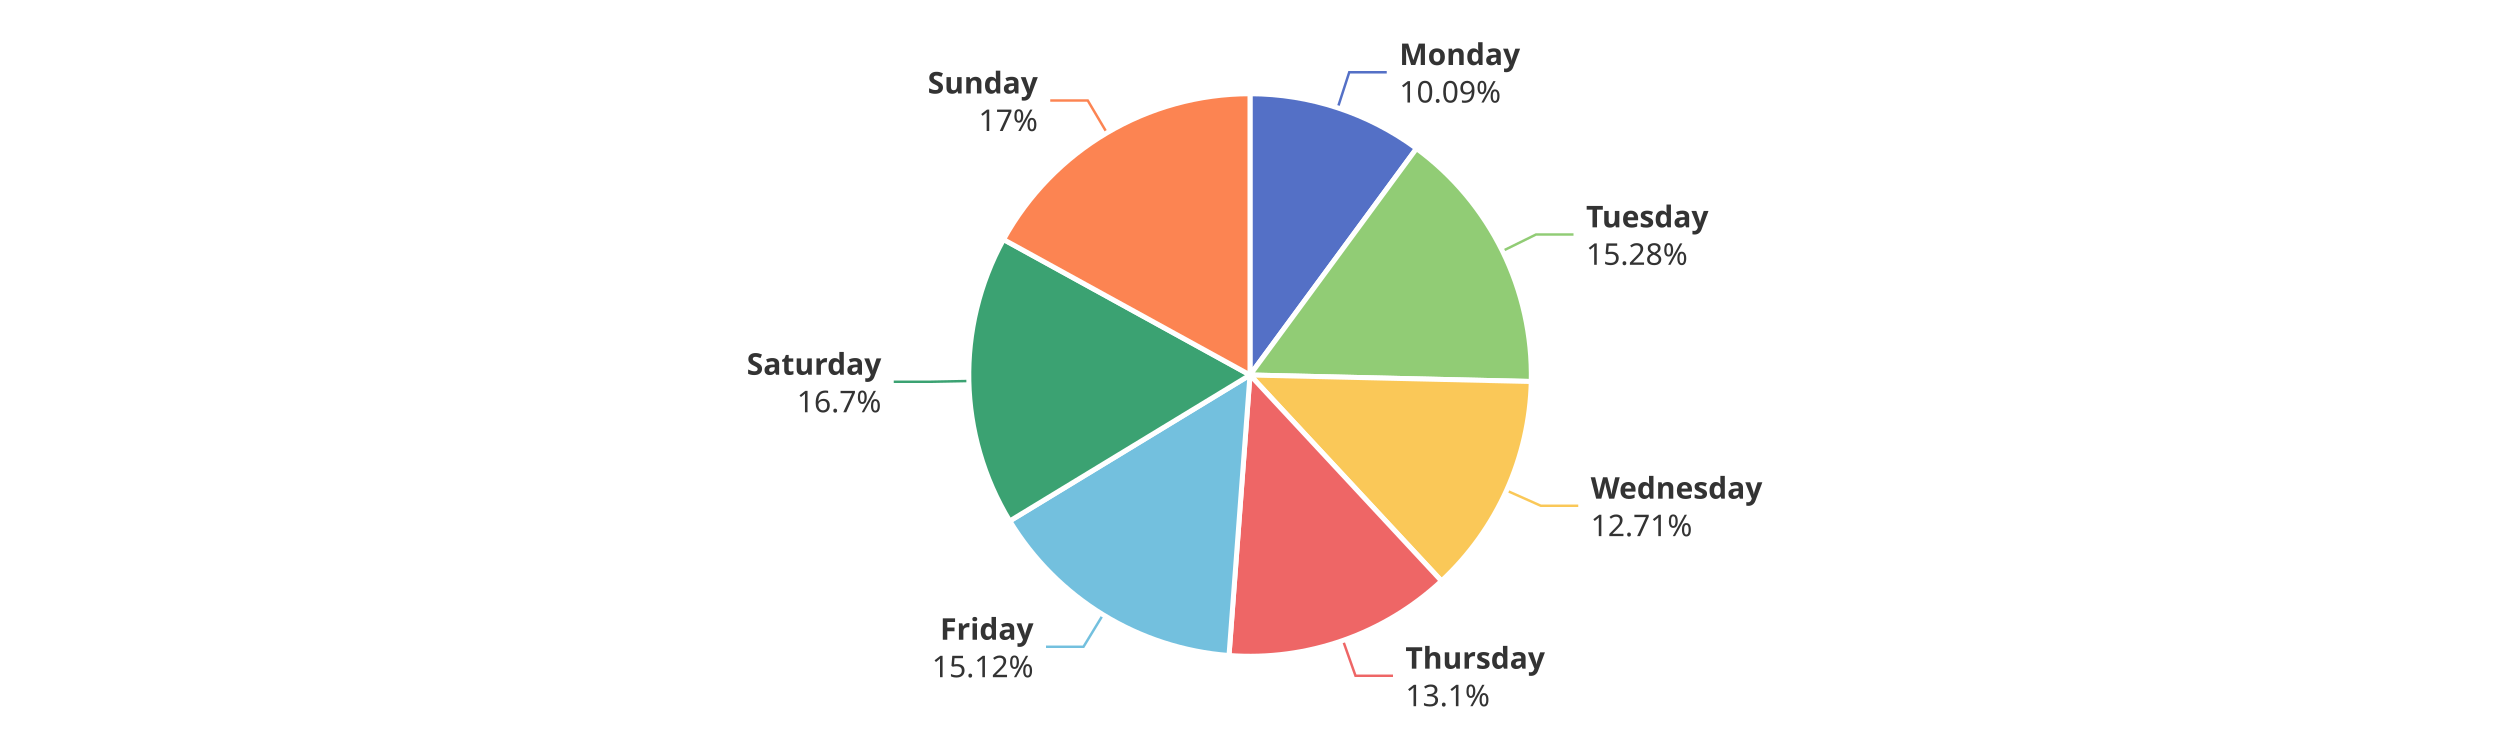
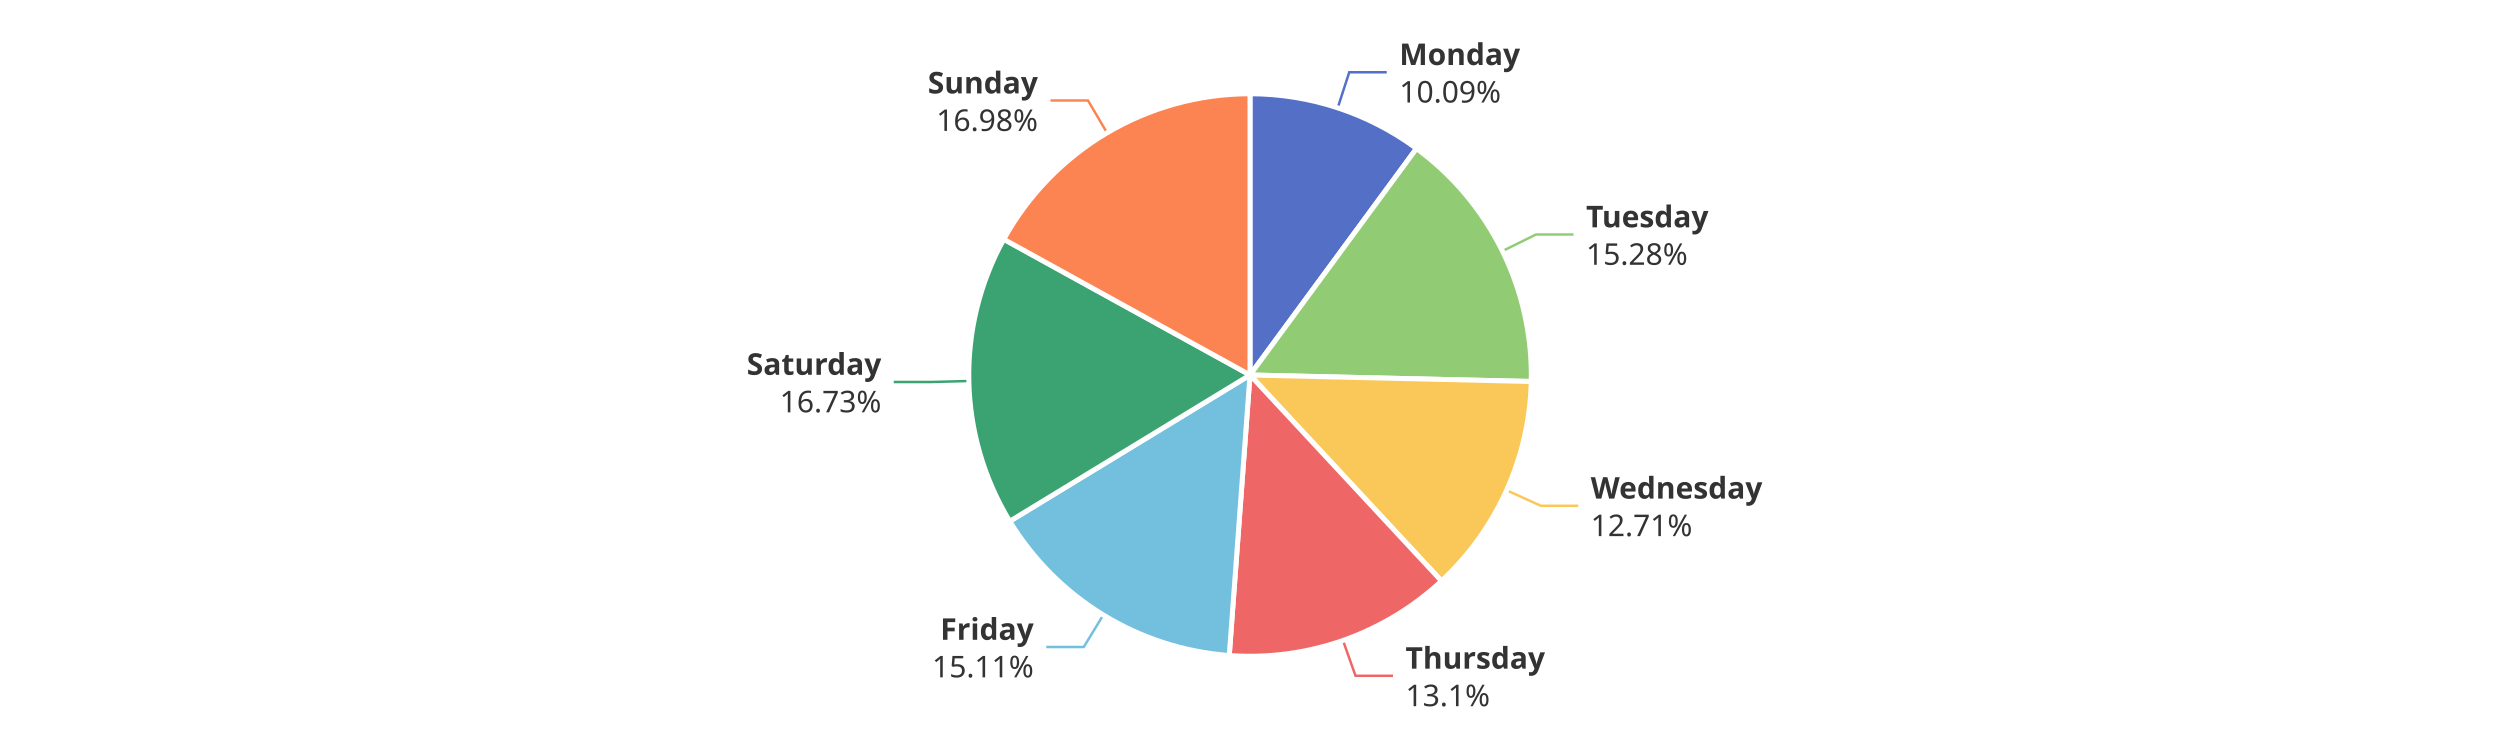
<svg xmlns="http://www.w3.org/2000/svg" width="1000" height="300" version="1.1" baseProfile="full" viewBox="0 0 1000 300">
  <rect width="1000" height="300" x="0" y="0" id="0" fill="#ffffff" />
  <polyline points="535.1 43.1 539.7 28.9 554.7 28.9" fill="none" stroke="#5470c6" />
  <polyline points="601 100.4 614.4 93.8 629.4 93.8" fill="none" stroke="#91cc75" />
-   <polyline points="602.6 196.2 616.3 202.3 631.3 202.3" fill="none" stroke="#fac858" />
+   <polyline points="602.6 196.1 616.3 202.3 631.3 202.3" fill="none" stroke="#fac858" />
  <polyline points="537.2 256.2 542.2 270.3 557.2 270.3" fill="none" stroke="#ee6666" />
-   <polyline points="441.2 245.9 433.4 258.7 418.4 258.7" fill="none" stroke="#73c0de" />
-   <polyline points="387.5 152.4 372.5 152.7 357.5 152.7" fill="none" stroke="#3ba272" />
-   <polyline points="442.8 53.2 435.1 40.2 420.1 40.2" fill="none" stroke="#fc8452" />
+   <polyline points="441.3 246 433.5 258.8 418.5 258.8" fill="none" stroke="#73c0de" />
+   <polyline points="387.5 152.4 372.5 152.8 357.5 152.8" fill="none" stroke="#3ba272" />
+   <polyline points="442.8 53.1 435.2 40.2 420.2 40.2" fill="none" stroke="#fc8452" />
  <path d="M500 37.5A112.5 112.5 0 0 1 566.6 59.4L500 150Z" fill="#5470c6" stroke="#fff" stroke-width="2" stroke-linejoin="round" />
  <path d="M566.6 59.4A112.5 112.5 0 0 1 612.5 152.6L500 150Z" fill="#91cc75" stroke="#fff" stroke-width="2" stroke-linejoin="round" />
  <path d="M612.5 152.6A112.5 112.5 0 0 1 576.6 232.4L500 150Z" fill="#fac858" stroke="#fff" stroke-width="2" stroke-linejoin="round" />
-   <path d="M576.6 232.4A112.5 112.5 0 0 1 491.6 262.2L500 150Z" fill="#ee6666" stroke="#fff" stroke-width="2" stroke-linejoin="round" />
-   <path d="M491.6 262.2A112.5 112.5 0 0 1 403.9 208.4L500 150Z" fill="#73c0de" stroke="#fff" stroke-width="2" stroke-linejoin="round" />
-   <path d="M403.9 208.4A112.5 112.5 0 0 1 401.4 95.8L500 150Z" fill="#3ba272" stroke="#fff" stroke-width="2" stroke-linejoin="round" />
-   <path d="M401.4 95.8A112.5 112.5 0 0 1 500 37.5L500 150Z" fill="#fc8452" stroke="#fff" stroke-width="2" stroke-linejoin="round" />
-   <path d="M0 -15l42.8 0l0 30l-42.8 0Z" transform="translate(559.7462 28.8534)" fill="none" />
-   <text dominant-baseline="central" text-anchor="start" style="font-size:12px;font-family:sans-serif;font-weight:bold;" y="-7.5" transform="translate(559.7462 28.8534)" fill="#333" stroke="rgb(255,255,255)" stroke-width="2" paint-order="stroke" stroke-miterlimit="2">Monday</text>
-   <text dominant-baseline="central" text-anchor="start" style="font-size:12px;font-family:sans-serif;" y="7.5" transform="translate(559.7462 28.8534)" fill="#333" stroke="rgb(255,255,255)" stroke-width="2" paint-order="stroke" stroke-miterlimit="2">10.09%</text>
-   <path d="M0 -15l46.2 0l0 30l-46.2 0Z" transform="translate(634.4342 93.7767)" fill="none" />
-   <text dominant-baseline="central" text-anchor="start" style="font-size:12px;font-family:sans-serif;font-weight:bold;" y="-7.5" transform="translate(634.4342 93.7767)" fill="#333" stroke="rgb(255,255,255)" stroke-width="2" paint-order="stroke" stroke-miterlimit="2">Tuesday</text>
-   <text dominant-baseline="central" text-anchor="start" style="font-size:12px;font-family:sans-serif;" y="7.5" transform="translate(634.4342 93.7767)" fill="#333" stroke="rgb(255,255,255)" stroke-width="2" paint-order="stroke" stroke-miterlimit="2">15.28%</text>
-   <path d="M0 -15l63.6 0l0 30l-63.6 0Z" transform="translate(636.2758 202.3087)" fill="none" />
-   <text dominant-baseline="central" text-anchor="start" style="font-size:12px;font-family:sans-serif;font-weight:bold;" y="-7.5" transform="translate(636.2758 202.3087)" fill="#333" stroke="rgb(255,255,255)" stroke-width="2" paint-order="stroke" stroke-miterlimit="2">Wednesday</text>
-   <text dominant-baseline="central" text-anchor="start" style="font-size:12px;font-family:sans-serif;" y="7.5" transform="translate(636.2758 202.3087)" fill="#333" stroke="rgb(255,255,255)" stroke-width="2" paint-order="stroke" stroke-miterlimit="2">12.71%</text>
-   <path d="M0 -15l50.2 0l0 30l-50.2 0Z" transform="translate(562.174 270.3229)" fill="none" />
-   <text dominant-baseline="central" text-anchor="start" style="font-size:12px;font-family:sans-serif;font-weight:bold;" y="-7.5" transform="translate(562.174 270.3229)" fill="#333" stroke="rgb(255,255,255)" stroke-width="2" paint-order="stroke" stroke-miterlimit="2">Thursday</text>
-   <text dominant-baseline="central" text-anchor="start" style="font-size:12px;font-family:sans-serif;" y="7.5" transform="translate(562.174 270.3229)" fill="#333" stroke="rgb(255,255,255)" stroke-width="2" paint-order="stroke" stroke-miterlimit="2">13.1%</text>
-   <path d="M-40.9 -15l40.9 0l0 30l-40.9 0Z" transform="translate(413.4096 258.7289)" fill="none" />
-   <text dominant-baseline="central" text-anchor="end" style="font-size:12px;font-family:sans-serif;font-weight:bold;" y="-7.5" transform="translate(413.4096 258.7289)" fill="#333" stroke="rgb(255,255,255)" stroke-width="2" paint-order="stroke" stroke-miterlimit="2">Friday</text>
-   <text dominant-baseline="central" text-anchor="end" style="font-size:12px;font-family:sans-serif;" y="7.5" transform="translate(413.4096 258.7289)" fill="#333" stroke="rgb(255,255,255)" stroke-width="2" paint-order="stroke" stroke-miterlimit="2">15.12%</text>
-   <path d="M-48.2 -15l48.2 0l0 30l-48.2 0Z" transform="translate(352.5295 152.7439)" fill="none" />
-   <text dominant-baseline="central" text-anchor="end" style="font-size:12px;font-family:sans-serif;font-weight:bold;" y="-7.5" transform="translate(352.5295 152.7439)" fill="#333" stroke="rgb(255,255,255)" stroke-width="2" paint-order="stroke" stroke-miterlimit="2">Saturday</text>
-   <text dominant-baseline="central" text-anchor="end" style="font-size:12px;font-family:sans-serif;" y="7.5" transform="translate(352.5295 152.7439)" fill="#333" stroke="rgb(255,255,255)" stroke-width="2" paint-order="stroke" stroke-miterlimit="2">16.7%</text>
-   <path d="M-40.9 -15l40.9 0l0 30l-40.9 0Z" transform="translate(415.1258 40.2385)" fill="none" />
-   <text dominant-baseline="central" text-anchor="end" style="font-size:12px;font-family:sans-serif;font-weight:bold;" y="-7.5" transform="translate(415.1258 40.2385)" fill="#333" stroke="rgb(255,255,255)" stroke-width="2" paint-order="stroke" stroke-miterlimit="2">Sunday</text>
-   <text dominant-baseline="central" text-anchor="end" style="font-size:12px;font-family:sans-serif;" y="7.5" transform="translate(415.1258 40.2385)" fill="#333" stroke="rgb(255,255,255)" stroke-width="2" paint-order="stroke" stroke-miterlimit="2">17%</text>
+   <path d="M576.6 232.4A112.5 112.5 0 0 1 491.7 262.2L500 150Z" fill="#ee6666" stroke="#fff" stroke-width="2" stroke-linejoin="round" />
+   <path d="M491.7 262.2A112.5 112.5 0 0 1 403.9 208.5L500 150Z" fill="#73c0de" stroke="#fff" stroke-width="2" stroke-linejoin="round" />
+   <path d="M403.9 208.5A112.5 112.5 0 0 1 401.5 95.7L500 150Z" fill="#3ba272" stroke="#fff" stroke-width="2" stroke-linejoin="round" />
+   <path d="M401.5 95.7A112.5 112.5 0 0 1 500 37.5L500 150Z" fill="#fc8452" stroke="#fff" stroke-width="2" stroke-linejoin="round" />
+   <path d="M0 -15l42.8 0l0 30l-42.8 0Z" transform="translate(559.7424 28.8522)" fill="none" />
+   <text dominant-baseline="central" text-anchor="start" style="font-size:12px;font-family:sans-serif;font-weight:bold;" y="-7.5" transform="translate(559.7424 28.8522)" fill="#333" stroke="rgb(255,255,255)" stroke-width="2" paint-order="stroke" stroke-miterlimit="2">Monday</text>
+   <text dominant-baseline="central" text-anchor="start" style="font-size:12px;font-family:sans-serif;" y="7.5" transform="translate(559.7424 28.8522)" fill="#333" stroke="rgb(255,255,255)" stroke-width="2" paint-order="stroke" stroke-miterlimit="2">10.09%</text>
+   <path d="M0 -15l46.2 0l0 30l-46.2 0Z" transform="translate(634.4279 93.7639)" fill="none" />
+   <text dominant-baseline="central" text-anchor="start" style="font-size:12px;font-family:sans-serif;font-weight:bold;" y="-7.5" transform="translate(634.4279 93.7639)" fill="#333" stroke="rgb(255,255,255)" stroke-width="2" paint-order="stroke" stroke-miterlimit="2">Tuesday</text>
+   <text dominant-baseline="central" text-anchor="start" style="font-size:12px;font-family:sans-serif;" y="7.5" transform="translate(634.4279 93.7639)" fill="#333" stroke="rgb(255,255,255)" stroke-width="2" paint-order="stroke" stroke-miterlimit="2">15.28%</text>
+   <path d="M0 -15l63.6 0l0 30l-63.6 0Z" transform="translate(636.2862 202.2855)" fill="none" />
+   <text dominant-baseline="central" text-anchor="start" style="font-size:12px;font-family:sans-serif;font-weight:bold;" y="-7.5" transform="translate(636.2862 202.2855)" fill="#333" stroke="rgb(255,255,255)" stroke-width="2" paint-order="stroke" stroke-miterlimit="2">Wednesday</text>
+   <text dominant-baseline="central" text-anchor="start" style="font-size:12px;font-family:sans-serif;" y="7.5" transform="translate(636.2862 202.2855)" fill="#333" stroke="rgb(255,255,255)" stroke-width="2" paint-order="stroke" stroke-miterlimit="2">12.71%</text>
+   <path d="M0 -15l50.2 0l0 30l-50.2 0Z" transform="translate(562.2078 270.3111)" fill="none" />
+   <text dominant-baseline="central" text-anchor="start" style="font-size:12px;font-family:sans-serif;font-weight:bold;" y="-7.5" transform="translate(562.2078 270.3111)" fill="#333" stroke="rgb(255,255,255)" stroke-width="2" paint-order="stroke" stroke-miterlimit="2">Thursday</text>
+   <text dominant-baseline="central" text-anchor="start" style="font-size:12px;font-family:sans-serif;" y="7.5" transform="translate(562.2078 270.3111)" fill="#333" stroke="rgb(255,255,255)" stroke-width="2" paint-order="stroke" stroke-miterlimit="2">13.1%</text>
+   <path d="M-40.9 -15l40.9 0l0 30l-40.9 0Z" transform="translate(413.4839 258.7744)" fill="none" />
+   <text dominant-baseline="central" text-anchor="end" style="font-size:12px;font-family:sans-serif;font-weight:bold;" y="-7.5" transform="translate(413.4839 258.7744)" fill="#333" stroke="rgb(255,255,255)" stroke-width="2" paint-order="stroke" stroke-miterlimit="2">Friday</text>
+   <text dominant-baseline="central" text-anchor="end" style="font-size:12px;font-family:sans-serif;" y="7.5" transform="translate(413.4839 258.7744)" fill="#333" stroke="rgb(255,255,255)" stroke-width="2" paint-order="stroke" stroke-miterlimit="2">15.11%</text>
+   <path d="M-48.2 -15l48.2 0l0 30l-48.2 0Z" transform="translate(352.53 152.7636)" fill="none" />
+   <text dominant-baseline="central" text-anchor="end" style="font-size:12px;font-family:sans-serif;font-weight:bold;" y="-7.5" transform="translate(352.53 152.7636)" fill="#333" stroke="rgb(255,255,255)" stroke-width="2" paint-order="stroke" stroke-miterlimit="2">Saturday</text>
+   <text dominant-baseline="central" text-anchor="end" style="font-size:12px;font-family:sans-serif;" y="7.5" transform="translate(352.53 152.7636)" fill="#333" stroke="rgb(255,255,255)" stroke-width="2" paint-order="stroke" stroke-miterlimit="2">16.73%</text>
+   <path d="M-40.9 -15l40.9 0l0 30l-40.9 0Z" transform="translate(415.1662 40.2146)" fill="none" />
+   <text dominant-baseline="central" text-anchor="end" style="font-size:12px;font-family:sans-serif;font-weight:bold;" y="-7.5" transform="translate(415.1662 40.2146)" fill="#333" stroke="rgb(255,255,255)" stroke-width="2" paint-order="stroke" stroke-miterlimit="2">Sunday</text>
+   <text dominant-baseline="central" text-anchor="end" style="font-size:12px;font-family:sans-serif;" y="7.5" transform="translate(415.1662 40.2146)" fill="#333" stroke="rgb(255,255,255)" stroke-width="2" paint-order="stroke" stroke-miterlimit="2">16.98%</text>
</svg>
